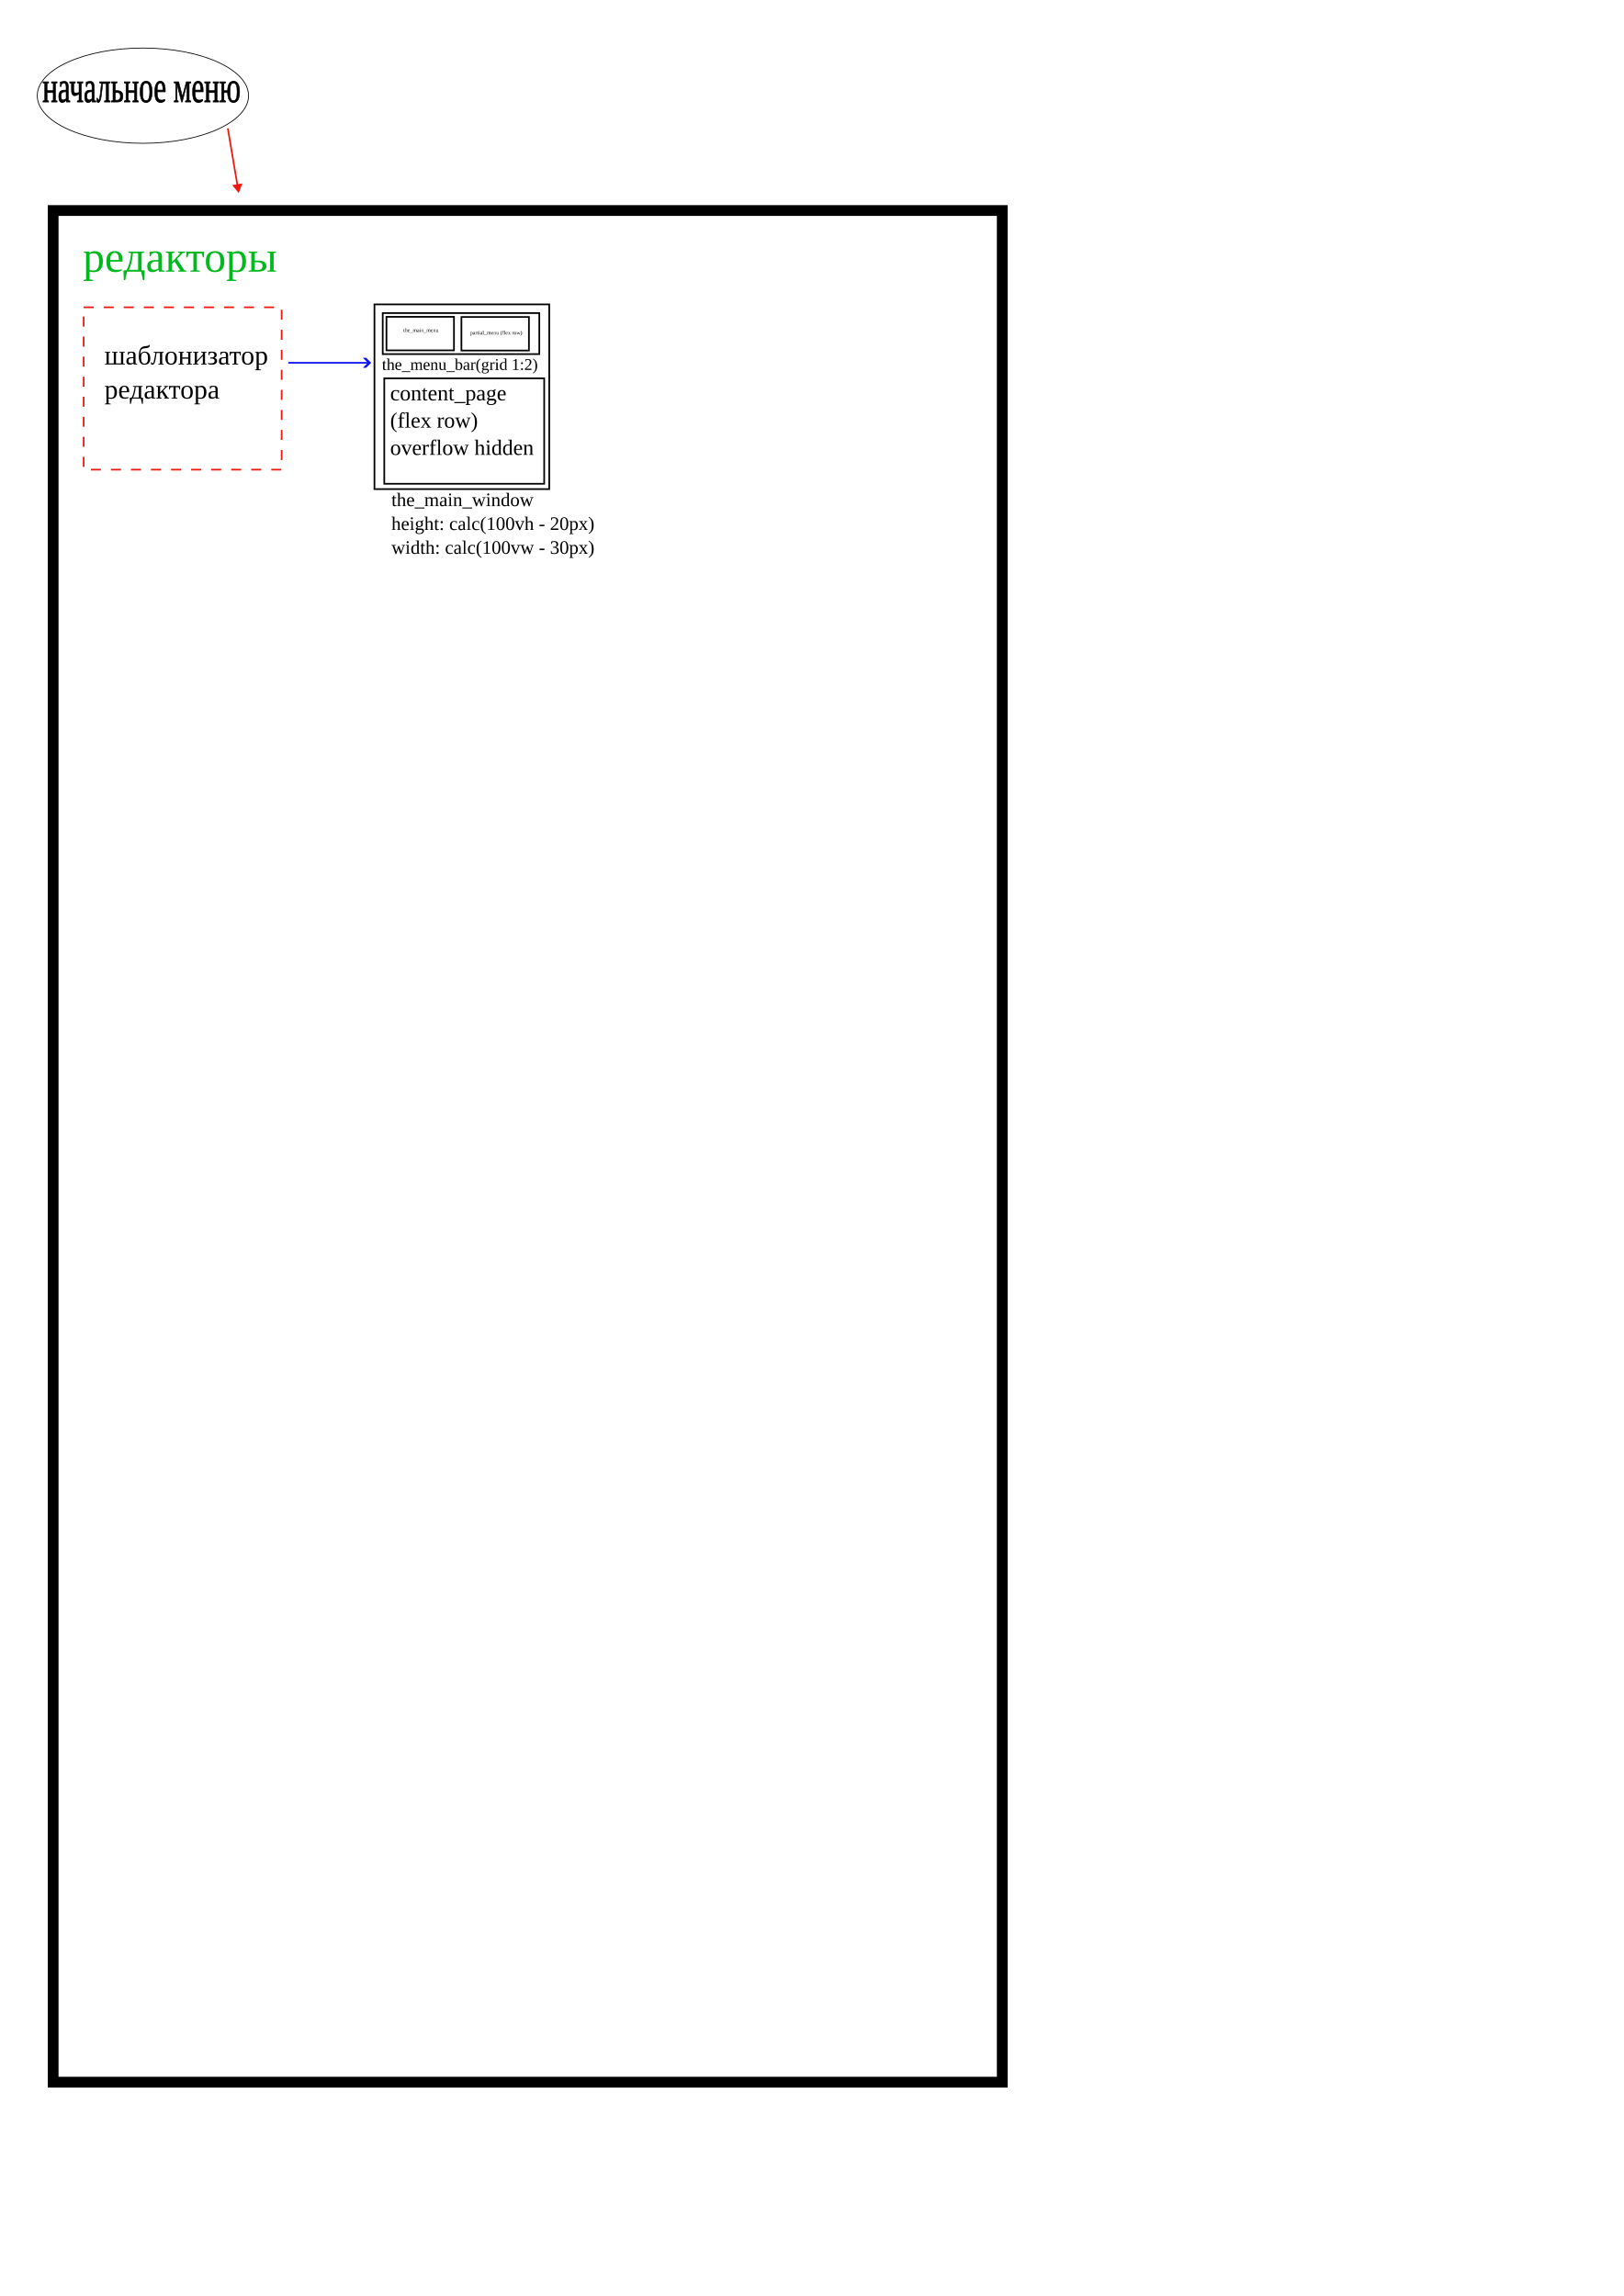
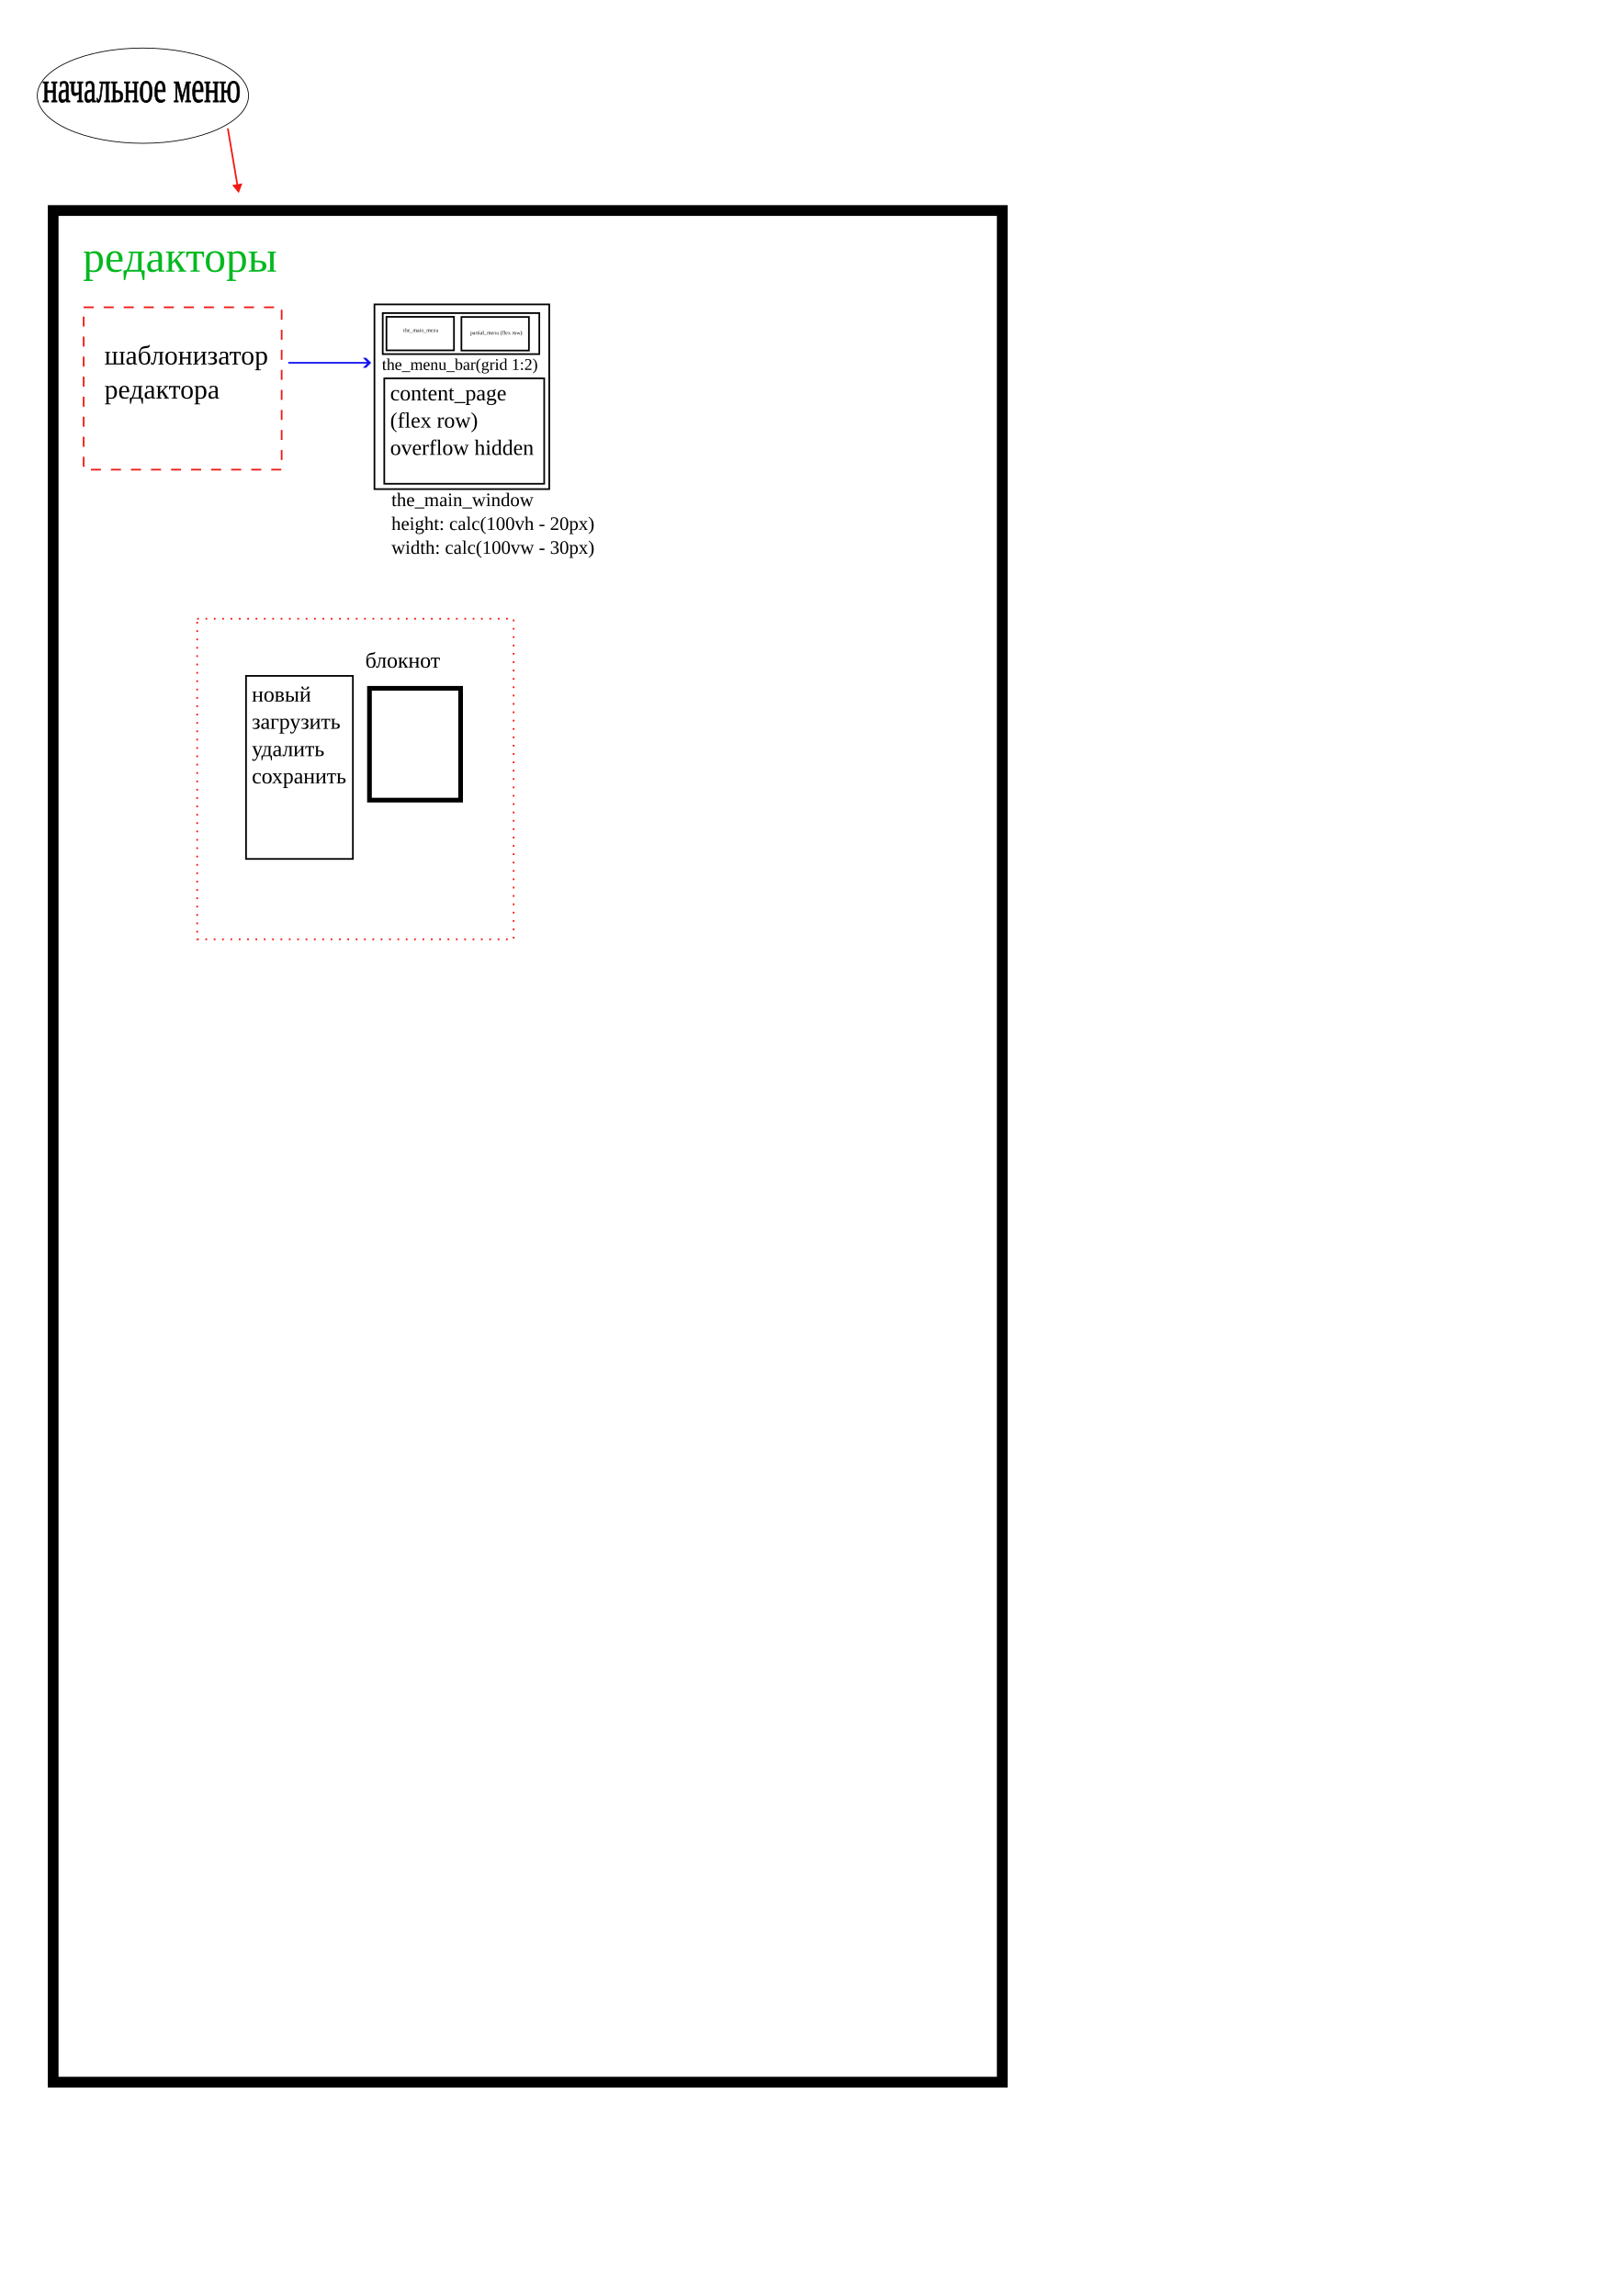
<svg xmlns="http://www.w3.org/2000/svg" width="210mm" height="297mm" viewBox="0 0 210 297" version="1.1" id="svg1">
  <defs id="defs1">
    <marker style="overflow:visible" id="ArrowWideHeavy" refX="0" refY="0" orient="auto-start-reverse" markerWidth="1" markerHeight="1" viewBox="0 0 1 1" preserveAspectRatio="xMidYMid">
      <path style="fill:context-stroke;fill-rule:evenodd;stroke:none" d="m 1,0 -3,3 h -2 l 3,-3 -3,-3 h 2 z" id="path3" />
    </marker>
    <marker style="overflow:visible" id="Triangle" refX="0" refY="0" orient="auto-start-reverse" markerWidth="1" markerHeight="1" viewBox="0 0 1 1" preserveAspectRatio="xMidYMid">
      <path transform="scale(0.5)" style="fill:context-stroke;fill-rule:evenodd;stroke:context-stroke;stroke-width:1pt" d="M 5.77,0 -2.88,5 V -5 Z" id="path135" />
    </marker>
  </defs>
  <g id="layer1">
    <ellipse style="fill:none;stroke-width:0.1;stroke-dashoffset:5.686;stroke:#000000;stroke-opacity:1;stroke-dasharray:none" id="path1" cx="18.482" cy="12.375" rx="13.661" ry="6.161" />
    <text xml:space="preserve" style="font-size:4.579px;font-family:'Times New Roman';-inkscape-font-specification:'Times New Roman, ';fill:#000000;fill-opacity:1;stroke:#000000;stroke-width:0.081;stroke-dasharray:none;stroke-dashoffset:5.686;stroke-opacity:1" x="6.826" y="10.623" id="text1" transform="scale(0.8055656,1.241364)">
      <tspan id="tspan1" style="font-size:4.579px;fill:#000000;fill-opacity:1;stroke-width:0.081" x="6.826" y="10.623">начальное меню</tspan>
    </text>
  </g>
  <g id="layer2" style="display:inline">
    <rect style="fill:none;fill-opacity:1;stroke:#000000;stroke-width:1.392;stroke-dasharray:none;stroke-dashoffset:5.686;stroke-opacity:1" id="rect1" width="122.751" height="242.108" x="6.875" y="27.232" />
    <text xml:space="preserve" style="font-size:5.644px;font-family:'Times New Roman';-inkscape-font-specification:'Times New Roman, ';fill:none;fill-opacity:1;stroke:#000000;stroke-width:0.5;stroke-dasharray:none;stroke-dashoffset:5.686;stroke-opacity:1" x="10.714" y="35.143" id="text2">
      <tspan id="tspan2" style="fill:#02b81f;fill-opacity:1;stroke:none;stroke-width:0.5" x="10.714" y="35.143">редакторы</tspan>
    </text>
    <path style="fill:none;fill-opacity:1;stroke:#ef1912;stroke-width:0.216;stroke-dasharray:none;stroke-dashoffset:5.686;stroke-opacity:1;marker-end:url(#Triangle)" d="m 29.464,16.607 1.286,7.607" id="path2" />
    <g id="layer3" style="display:inline">
      <g id="layer4" style="display:inline">
        <g id="layer5" style="display:inline">
          <rect style="fill:none;fill-opacity:1;stroke:#000000;stroke-width:0.216;stroke-dasharray:none;stroke-opacity:1" id="rect4" width="22.607" height="23.893" x="48.429" y="39.375" />
          <rect style="fill:none;fill-opacity:1;stroke:#000000;stroke-width:0.216;stroke-dasharray:none;stroke-opacity:1" id="rect5" width="20.25" height="5.304" x="49.5" y="40.5" />
          <rect style="fill:none;fill-opacity:1;stroke:#000000;stroke-width:0.216;stroke-dasharray:none;stroke-opacity:1" id="rect6" width="8.732" height="4.339" x="49.982" y="40.982" />
          <rect style="display:inline;fill:none;fill-opacity:1;stroke:#000000;stroke-width:0.216;stroke-dasharray:none;stroke-opacity:1" id="rect6-1" width="8.732" height="4.339" x="59.677" y="41.005" />
          <text xml:space="preserve" style="font-size:2.469px;font-family:'Times New Roman';-inkscape-font-specification:'Times New Roman, ';fill:#000000;fill-opacity:1;stroke:none;stroke-width:0.216;stroke-dasharray:none;stroke-opacity:1" x="50.625" y="65.464" id="text6">
            <tspan id="tspan6" style="font-size:2.469px;fill:#000000;fill-opacity:1;stroke:none;stroke-width:0.216" x="50.625" y="65.464">the_main_window</tspan>
            <tspan style="font-size:2.469px;fill:#000000;fill-opacity:1;stroke:none;stroke-width:0.216" x="50.625" y="68.551" id="tspan12">height: calc(100vh - 20px)</tspan>
            <tspan style="font-size:2.469px;fill:#000000;fill-opacity:1;stroke:none;stroke-width:0.216" x="50.625" y="71.638" id="tspan13">width: calc(100vw - 30px)</tspan>
          </text>
          <text xml:space="preserve" style="font-size:2.117px;font-family:'Times New Roman';-inkscape-font-specification:'Times New Roman, ';fill:#000000;fill-opacity:1;stroke:none;stroke-width:0.216;stroke-dasharray:none;stroke-opacity:1" x="49.403" y="47.85" id="text7">
            <tspan id="tspan7" style="font-size:2.117px;stroke-width:0.216" x="49.403" y="47.85">the_menu_bar(grid 1:2)</tspan>
          </text>
          <text xml:space="preserve" style="font-size:0.706px;font-family:'Times New Roman';-inkscape-font-specification:'Times New Roman, ';fill:#000000;fill-opacity:1;stroke:none;stroke-width:0.216;stroke-dasharray:none;stroke-opacity:1" x="60.799" y="43.26" id="text8">
            <tspan id="tspan8" style="font-size:0.706px;stroke-width:0.216" x="60.799" y="43.26">partial_menu (flex row)</tspan>
          </text>
          <text xml:space="preserve" style="font-size:0.706px;font-family:'Times New Roman';-inkscape-font-specification:'Times New Roman, ';display:inline;fill:#000000;fill-opacity:1;stroke:none;stroke-width:0.216;stroke-dasharray:none;stroke-opacity:1" x="52.168" y="42.936" id="text8-6">
            <tspan id="tspan8-5" style="font-size:0.706px;stroke-width:0.216" x="52.168" y="42.936">the_main_menu</tspan>
          </text>
          <rect style="fill:none;fill-opacity:1;stroke:#000000;stroke-width:0.216;stroke-dasharray:none;stroke-opacity:1" id="rect8" width="20.683" height="13.637" x="49.7" y="48.942" />
          <text xml:space="preserve" style="font-size:2.822px;font-family:'Times New Roman';-inkscape-font-specification:'Times New Roman, ';fill:none;fill-opacity:1;stroke:#000000;stroke-width:0.216;stroke-dasharray:none;stroke-opacity:1" x="50.457" y="51.783" id="text9">
            <tspan id="tspan9" style="font-size:2.822px;fill:#000000;fill-opacity:1;stroke:none;stroke-width:0.216" x="50.457" y="51.783">content_page</tspan>
            <tspan style="font-size:2.822px;fill:#000000;fill-opacity:1;stroke:none;stroke-width:0.216" x="50.457" y="55.311" id="tspan10">(flex row)</tspan>
            <tspan style="font-size:2.822px;fill:#000000;fill-opacity:1;stroke:none;stroke-width:0.216" x="50.457" y="58.838" id="tspan11">overflow hidden</tspan>
          </text>
        </g>
        <path style="display:inline;fill:#000000;fill-opacity:1;stroke:#1214ef;stroke-width:0.216;stroke-dasharray:none;stroke-opacity:1;marker-end:url(#ArrowWideHeavy)" d="m 37.286,46.929 h 10.5" id="path4" />
        <text xml:space="preserve" style="font-size:3.528px;font-family:'Times New Roman';-inkscape-font-specification:'Times New Roman, ';display:inline;fill:none;stroke:#ef1912;stroke-width:0.216;stroke-dasharray:1.296, 1.296" x="13.5" y="47.143" id="text3">
          <tspan id="tspan3" style="font-size:3.528px;fill:#000000;fill-opacity:1;stroke:none;stroke-width:0.216" x="13.5" y="47.143">шаблонизатор</tspan>
          <tspan style="font-size:3.528px;fill:#000000;fill-opacity:1;stroke:none;stroke-width:0.216" x="13.5" y="51.553" id="tspan4">редактора</tspan>
        </text>
        <rect style="display:inline;fill:none;fill-opacity:1;stroke:#ef1912;stroke-width:0.216;stroke-dasharray:1.296, 1.296;stroke-dashoffset:0;stroke-opacity:1" id="rect2" width="25.607" height="21" x="10.821" y="39.75" />
      </g>
+       <g id="g1">
+         <g id="layer6" style="display:inline">
+           <rect style="display:inline;fill:none;fill-opacity:1;stroke:#f70808;stroke-width:0.216;stroke-dasharray:0.216, 0.864;stroke-dashoffset:0;stroke-opacity:1" id="rect18" width="40.929" height="41.464" x="25.5" y="80.036" />
+           <rect style="fill:none;stroke-width:0.607;stroke:#000000;stroke-opacity:1" id="rect3" width="11.786" height="14.464" x="47.786" y="89.036" />
+           <text xml:space="preserve" style="font-size:2.822px;font-family:'Times New Roman';-inkscape-font-specification:'Times New Roman, ';fill:#000000;stroke:none;stroke-width:0.216;stroke-opacity:1;fill-opacity:1" x="47.25" y="86.357" id="text14">
+             <tspan id="tspan14" style="stroke-width:0.216;stroke:none;fill:#000000;fill-opacity:1" x="47.25" y="86.357">блокнот</tspan>
+           </text>
+           <g id="layer7">
+             <rect style="fill:none;fill-opacity:1;stroke:#000000;stroke-width:0.216;stroke-opacity:1" id="rect14" width="13.821" height="23.679" x="31.821" y="87.429" />
+             <text xml:space="preserve" style="font-size:2.822px;font-family:'Times New Roman';-inkscape-font-specification:'Times New Roman, ';fill:none;fill-opacity:1;stroke:none;stroke-width:0.216;stroke-opacity:1" x="32.571" y="90.75" id="text15">
+               <tspan id="tspan15" style="fill:#000000;fill-opacity:1;stroke-width:0.216" x="32.571" y="90.75">новый</tspan>
+               <tspan style="fill:#000000;fill-opacity:1;stroke-width:0.216" x="32.571" y="94.278" id="tspan16">загрузить</tspan>
+               <tspan style="fill:#000000;fill-opacity:1;stroke-width:0.216" x="32.571" y="97.806" id="tspan17">удалить</tspan>
+               <tspan style="fill:#000000;fill-opacity:1;stroke-width:0.216" x="32.571" y="101.333" id="tspan18">сохранить</tspan>
+             </text>
+           </g>
+         </g>
+       </g>
    </g>
  </g>
</svg>
